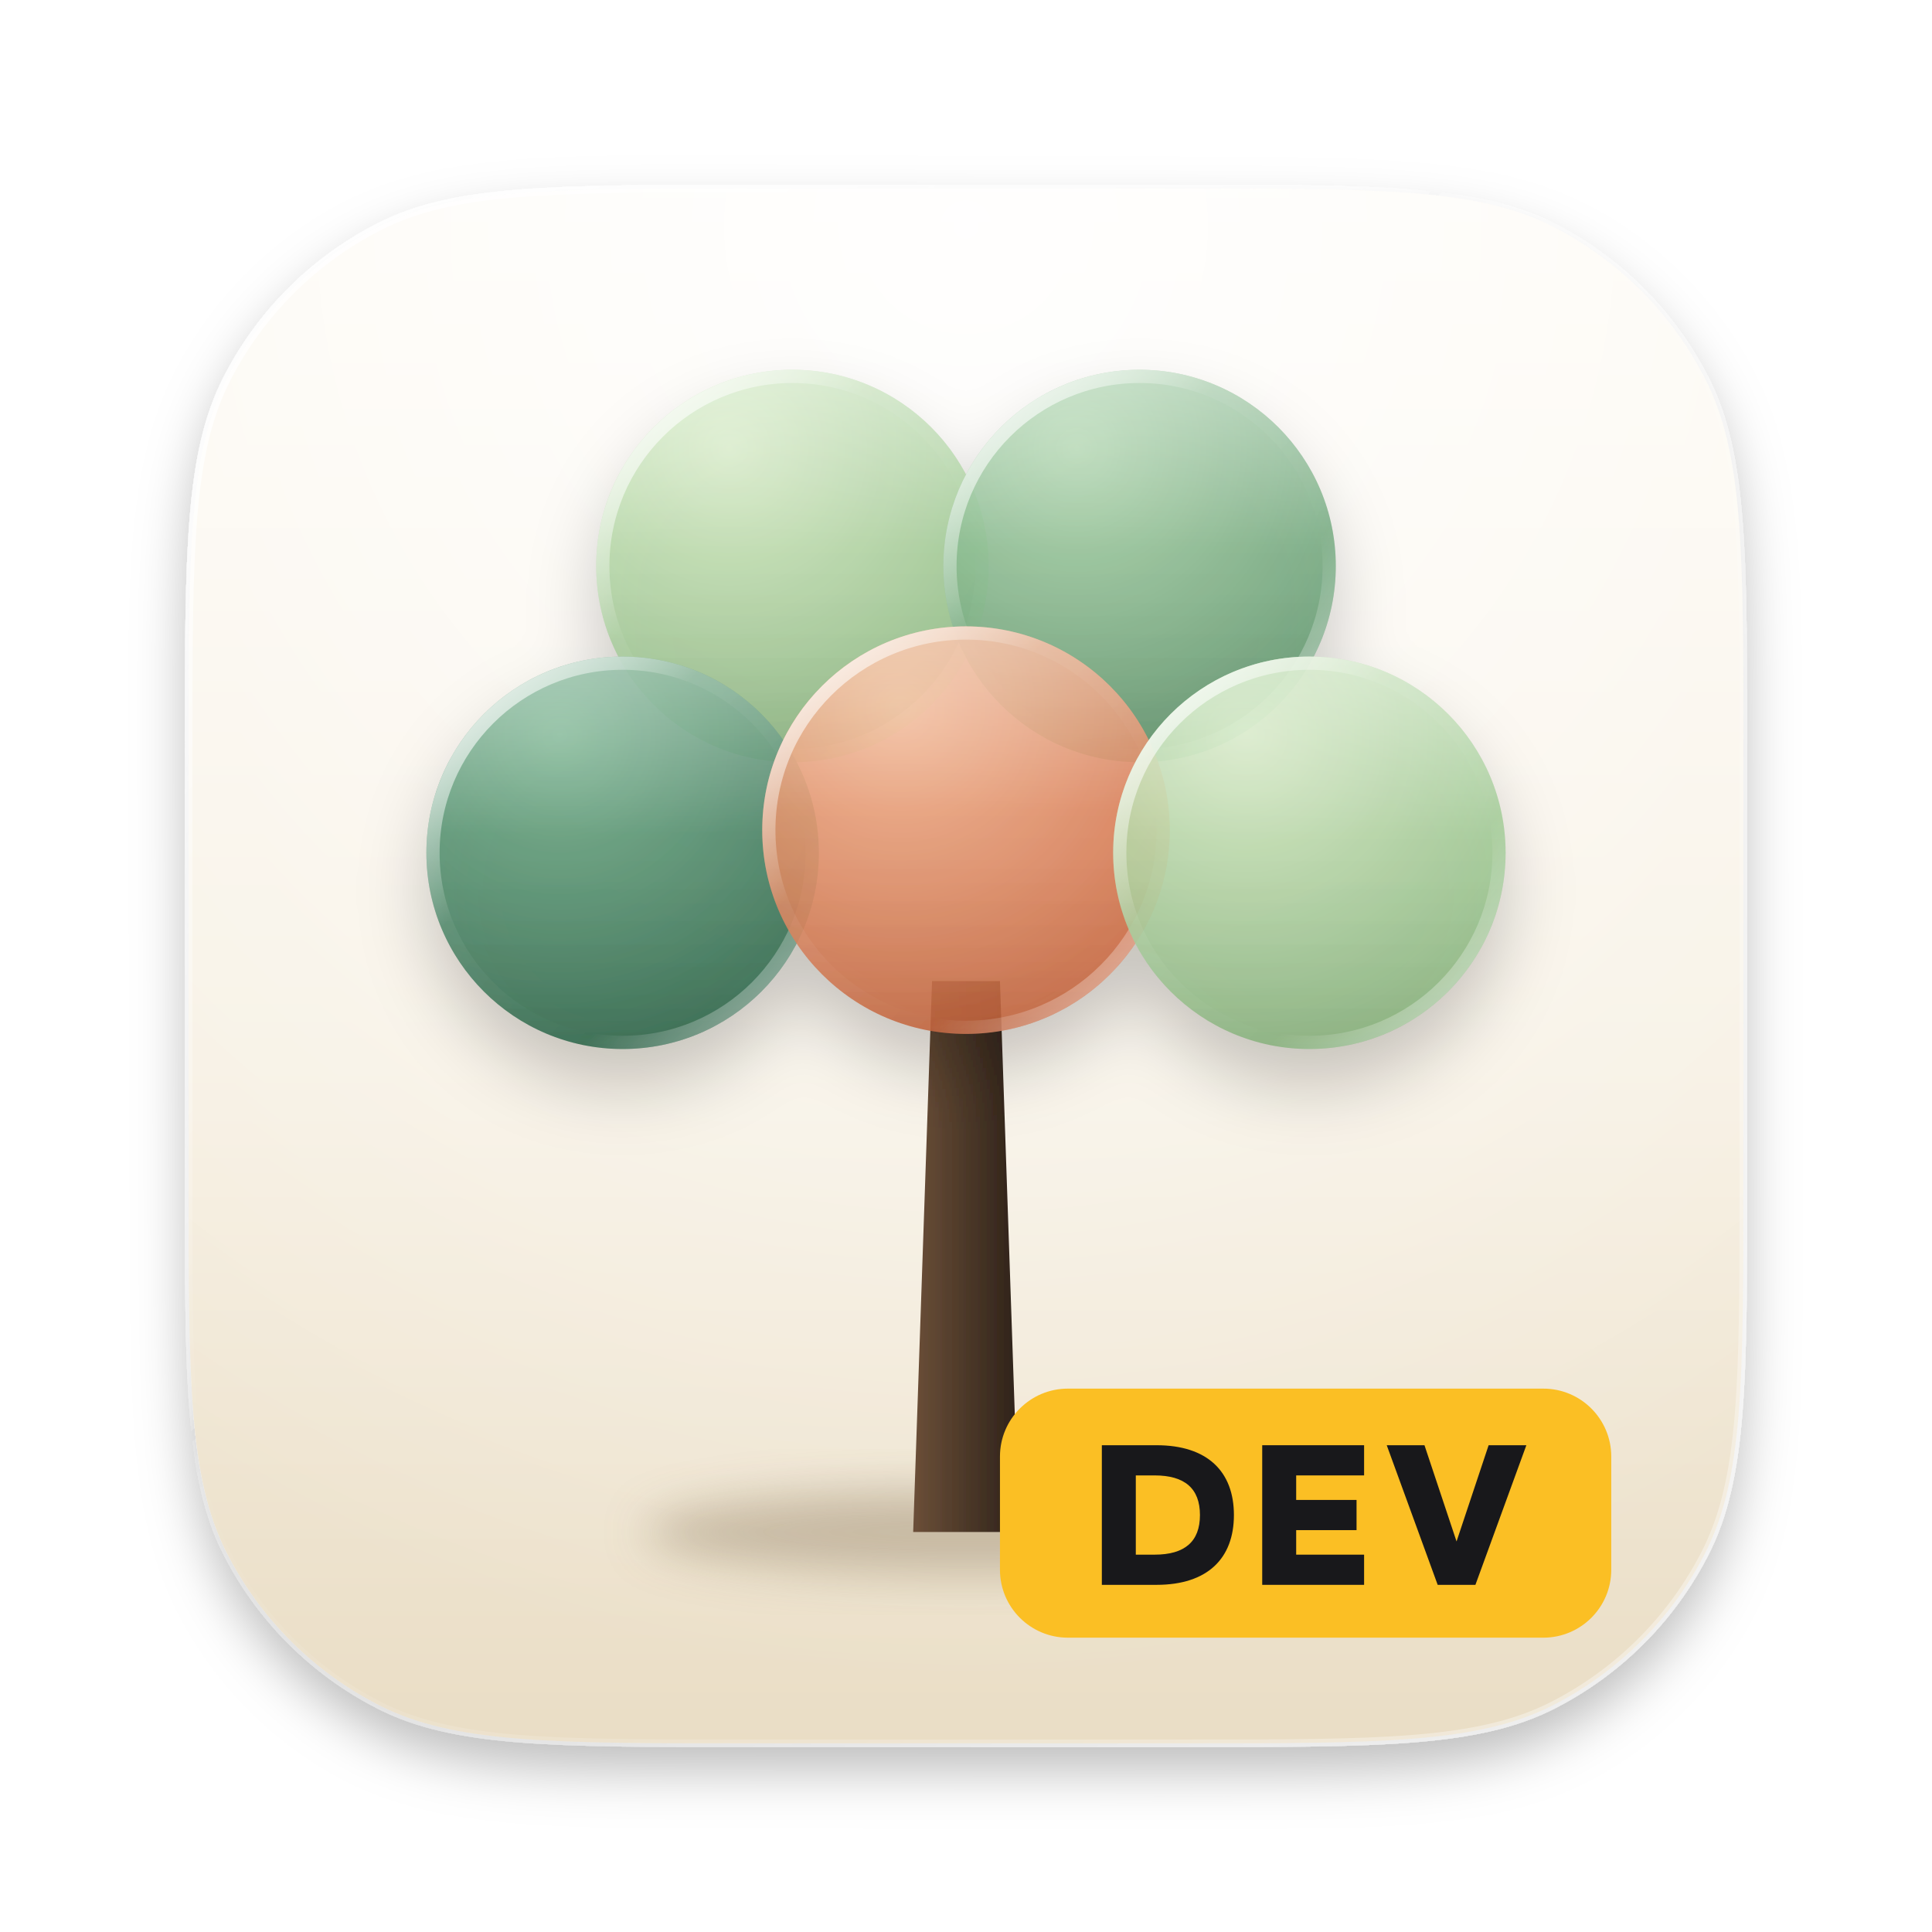
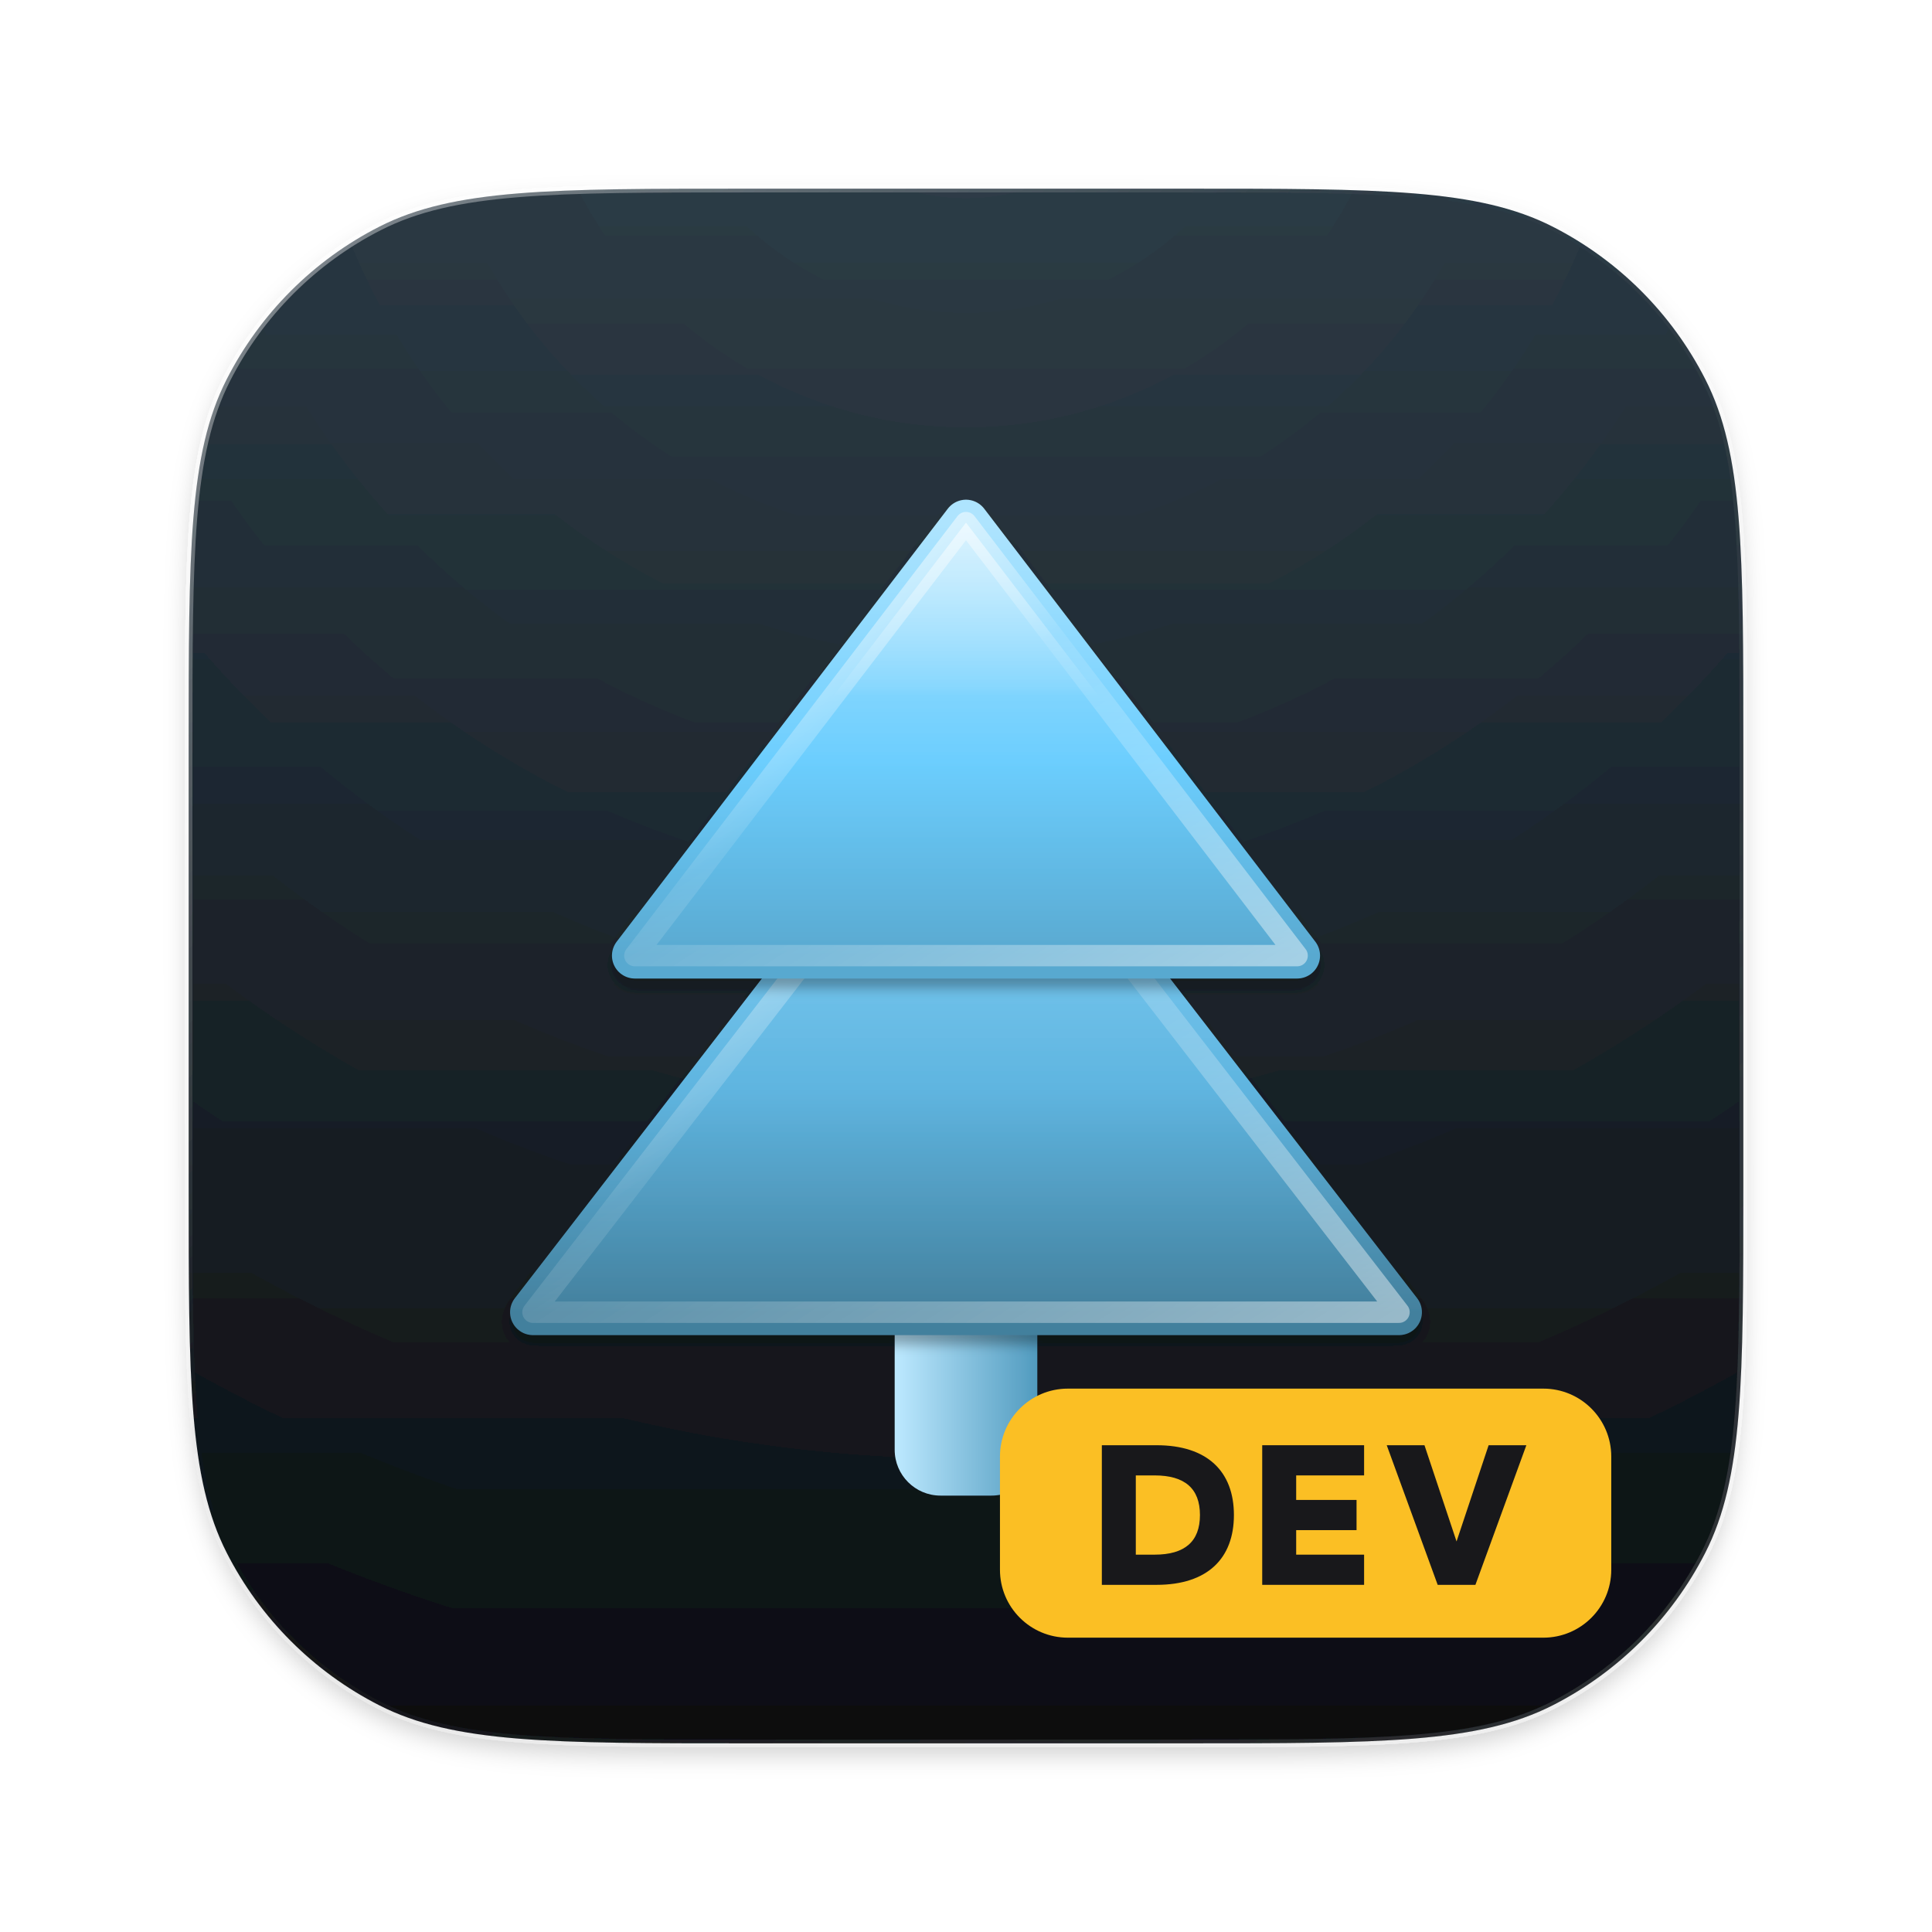
<svg xmlns="http://www.w3.org/2000/svg" viewBox="0 0 1024 1024" width="1024" height="1024">
  <defs>
-     <clipPath id="fa-clip">
+     <clipPath id="tile">
      <path d="M628 100 c103.61 0 155.415 0 194.988 20.164 a185 185 0 0 1 80.848 80.848 c20.164 39.574 20.164 91.379 20.164 194.988 V628 c0 103.61 0 155.415 -20.164 194.988 a185 185 0 0 1 -80.848 80.848 c-39.574 20.164 -91.379 20.164 -194.988 20.164 H396 c-103.61 0 -155.415 0 -194.988 -20.164 a185 185 0 0 1 -80.848 -80.848 C100 783.415 100 731.61 100 628 V396 c0 -103.61 0 -155.415 20.164 -194.988 a185 185 0 0 1 80.848 -80.848 C240.585 100 292.39 100 396 100 Z" />
    </clipPath>
-     <filter id="fa-drop" x="-20%" y="-20%" width="140%" height="150%">
-       <feGaussianBlur in="SourceAlpha" stdDeviation="14" />
-       <feOffset dy="14" />
+     <clipPath id="top-clip">
+       <path d="M12 3L5.5 11.5h13Z" transform="translate(188 196) scale(27)" />
+     </clipPath>
+     <clipPath id="bottom-clip">
+       <path d="M12 7.5L3.5 18.5h17Z" transform="translate(188 196) scale(27)" />
+     </clipPath>
+     <filter id="drop" x="-20%" y="-20%" width="140%" height="150%">
+       <feGaussianBlur in="SourceAlpha" stdDeviation="6" />
+       <feOffset dy="6" />
      <feComponentTransfer>
-         <feFuncA type="linear" slope=".26" />
+         <feFuncA type="linear" slope=".18" />
      </feComponentTransfer>
      <feMerge>
        <feMergeNode />
        <feMergeNode in="SourceGraphic" />
      </feMerge>
    </filter>
-     <filter id="fa-sh" x="-40%" y="-40%" width="180%" height="190%">
-       <feGaussianBlur in="SourceAlpha" stdDeviation="18" />
-       <feOffset dy="20" />
+     <filter id="tier-shadow" x="-30%" y="-30%" width="160%" height="170%">
+       <feGaussianBlur stdDeviation="3" />
+       <feOffset dy="5" />
      <feComponentTransfer>
-         <feFuncA type="linear" slope="0.2" />
+         <feFuncA type="linear" slope="0.3" />
      </feComponentTransfer>
    </filter>
-     <filter id="fa-b" x="-50%" y="-50%" width="200%" height="200%">
-       <feGaussianBlur stdDeviation="12" />
-     </filter>
-     <filter id="fa-bb" x="-50%" y="-50%" width="200%" height="200%">
-       <feGaussianBlur stdDeviation="36" />
-     </filter>
-     <linearGradient id="fa-bg" x1="0" y1="0" x2="0" y2="1">
-       <stop offset="0" stop-color="#fffcf6" />
-       <stop offset=".55" stop-color="#f6efe1" />
-       <stop offset="1" stop-color="#e6d8bd" />
+     <linearGradient id="background" x1="0" y1="0" x2="0" y2="1">
+       <stop offset="0" stop-color="#243541" />
+       <stop offset="1" stop-color="#08090b" />
    </linearGradient>
-     <radialGradient id="fa-sun" cx=".5" cy=".12" r=".75">
-       <stop offset="0" stop-color="#fff" stop-opacity="0.9" />
-       <stop offset="1" stop-color="#fff" stop-opacity="0" />
+     <radialGradient id="glare" cx=".5" cy="0" r=".9">
+       <stop offset="0" stop-color="#ffffff" stop-opacity="0.06" />
+       <stop offset="1" stop-color="#ffffff" stop-opacity="0" />
    </radialGradient>
-     <linearGradient id="fa-rim" x1="0" y1="0" x2="1" y2="1">
-       <stop offset="0" stop-color="#fff" />
-       <stop offset=".36" stop-color="#fff" stop-opacity=".06" />
-       <stop offset=".7" stop-color="#fff" stop-opacity="0" />
-       <stop offset="1" stop-color="#fff" stop-opacity=".6" />
+     <linearGradient id="front" x1="0" y1="0" x2="0" y2="1">
+       <stop offset="0" stop-color="#aee4fe" />
+       <stop offset=".55" stop-color="#6ccefe" />
+       <stop offset="1" stop-color="#59a9d0" />
    </linearGradient>
-     <linearGradient id="fa-edge" x1="0" y1="0" x2="1" y2="1">
-       <stop offset="0" stop-color="#fff" stop-opacity="0.95" />
-       <stop offset=".4" stop-color="#fff" stop-opacity="0" />
-       <stop offset="1" stop-color="#fff" stop-opacity="0.4" />
+     <linearGradient id="back" x1="0" y1="0" x2="0" y2="1">
+       <stop offset="0" stop-color="#91dafe" />
+       <stop offset=".6" stop-color="#5fb5e0" />
+       <stop offset="1" stop-color="#43809d" />
    </linearGradient>
-     <linearGradient id="fa-frost" x1="0" y1="0" x2="0" y2="1">
-       <stop offset="0" stop-color="#fff" stop-opacity=".38" />
-       <stop offset=".45" stop-color="#fff" stop-opacity=".04" />
-       <stop offset="1" stop-color="#000" stop-opacity=".08" />
+     <linearGradient id="sheen" x1="0" y1="0" x2="0" y2="1">
+       <stop offset="0" stop-color="#ffffff" stop-opacity=".55" />
+       <stop offset=".38" stop-color="#ffffff" stop-opacity=".06" />
+       <stop offset=".4" stop-color="#ffffff" stop-opacity="0" />
    </linearGradient>
-     <linearGradient id="fa-trunk" x1="0" y1="0" x2="1" y2="0">
-       <stop offset="0" stop-color="#6b4f38" />
-       <stop offset="1" stop-color="#2e2219" />
+     <linearGradient id="rim" x1="0" y1="0" x2="1" y2="1">
+       <stop offset="0" stop-color="#ffffff" stop-opacity=".95" />
+       <stop offset=".45" stop-color="#ffffff" stop-opacity=".1" />
+       <stop offset="1" stop-color="#ffffff" stop-opacity=".45" />
    </linearGradient>
-     <radialGradient id="fa-d0" cx="0.34" cy="0.2" r="1">
-       <stop offset="0" stop-color="#d4ecc2" />
-       <stop offset=".85" stop-color="#8fbf84" />
-     </radialGradient>
-     <radialGradient id="fa-d1" cx="0.34" cy="0.2" r="1">
-       <stop offset="0" stop-color="#a9d4a8" />
-       <stop offset=".85" stop-color="#5f9a6e" />
-     </radialGradient>
-     <radialGradient id="fa-d2" cx="0.34" cy="0.2" r="1">
-       <stop offset="0" stop-color="#6cae86" />
-       <stop offset=".85" stop-color="#2c6a4c" />
-     </radialGradient>
-     <radialGradient id="fa-d3" cx="0.34" cy="0.2" r="1">
-       <stop offset="0" stop-color="#f6b48c" />
-       <stop offset=".85" stop-color="#d3683d" />
-     </radialGradient>
-     <radialGradient id="fa-d4" cx="0.34" cy="0.2" r="1">
-       <stop offset="0" stop-color="#d4ecc2" />
-       <stop offset=".85" stop-color="#8fbf84" />
-     </radialGradient>
+     <linearGradient id="edge" x1="0" y1="0" x2="1" y2="1">
+       <stop offset="0" stop-color="#ffffff" stop-opacity="0.45" />
+       <stop offset=".4" stop-color="#ffffff" stop-opacity="0" />
+       <stop offset="1" stop-color="#ffffff" stop-opacity="0.15" />
+     </linearGradient>
+     <linearGradient id="trunk" x1="0" y1="0" x2="1" y2="0">
+       <stop offset="0" stop-color="#bde9ff" />
+       <stop offset="1" stop-color="#519bbf" />
+     </linearGradient>
  </defs>
-   <g filter="url(#fa-drop)">
-     <g clip-path="url(#fa-clip)">
-       <rect width="1024" height="1024" fill="url(#fa-bg)" />
-       <rect width="1024" height="1024" fill="url(#fa-sun)" />
-       <ellipse cx="512" cy="812" rx="170" ry="22" fill="#6f5a3b" opacity="0.32" filter="url(#fa-b)" />
-       <path d="M494 520h36l10 292h-56Z" fill="url(#fa-trunk)" />
-       <g filter="url(#fa-sh)">
-         <circle cx="420" cy="300" r="104" />
-         <circle cx="604" cy="300" r="104" />
-         <circle cx="330" cy="452" r="104" />
-         <circle cx="512" cy="440" r="108" />
-         <circle cx="694" cy="452" r="104" />
+   <g filter="url(#drop)">
+     <g clip-path="url(#tile)">
+       <rect width="1024" height="1024" fill="url(#background)" />
+       <rect width="1024" height="1024" fill="url(#glare)" />
+       <path d="M10.6 18h2.8v3.2a.9.9 0 0 1-.9.9h-1a.9.9 0 0 1-.9-.9Z" transform="translate(188 196) scale(27)" fill="url(#trunk)" />
+       <g filter="url(#tier-shadow)">
+         <path d="M12 7.5L3.5 18.5h17Z" transform="translate(188 196) scale(27)" fill="#000000" stroke="#000000" stroke-width=".9" stroke-linejoin="round" />
      </g>
-       <circle cx="420" cy="300" r="104" fill="url(#fa-d0)" opacity="0.86" />
-       <circle cx="420" cy="300" r="104" fill="url(#fa-frost)" />
-       <circle cx="420" cy="300" r="100.5" fill="none" stroke="url(#fa-rim)" stroke-width="7" />
-       <circle cx="604" cy="300" r="104" fill="url(#fa-d1)" opacity="0.86" />
-       <circle cx="604" cy="300" r="104" fill="url(#fa-frost)" />
-       <circle cx="604" cy="300" r="100.5" fill="none" stroke="url(#fa-rim)" stroke-width="7" />
-       <circle cx="330" cy="452" r="104" fill="url(#fa-d2)" opacity="0.86" />
-       <circle cx="330" cy="452" r="104" fill="url(#fa-frost)" />
-       <circle cx="330" cy="452" r="100.5" fill="none" stroke="url(#fa-rim)" stroke-width="7" />
-       <circle cx="512" cy="440" r="108" fill="url(#fa-d3)" opacity="0.86" />
-       <circle cx="512" cy="440" r="108" fill="url(#fa-frost)" />
-       <circle cx="512" cy="440" r="104.5" fill="none" stroke="url(#fa-rim)" stroke-width="7" />
-       <circle cx="694" cy="452" r="104" fill="url(#fa-d4)" opacity="0.86" />
-       <circle cx="694" cy="452" r="104" fill="url(#fa-frost)" />
-       <circle cx="694" cy="452" r="100.5" fill="none" stroke="url(#fa-rim)" stroke-width="7" />
+       <path d="M12 7.5L3.5 18.5h17Z" transform="translate(188 196) scale(27)" fill="url(#back)" stroke="url(#back)" stroke-width=".9" stroke-linejoin="round" />
+       <g clip-path="url(#bottom-clip)">
+         <path d="M12 7.5L3.5 18.5h17Z" transform="translate(188 196) scale(27)" fill="url(#sheen)" />
+       </g>
+       <path d="M12 7.5L3.5 18.5h17Z" transform="translate(188 196) scale(27)" fill="none" stroke="url(#rim)" stroke-width=".42" stroke-linejoin="round" />
+       <g filter="url(#tier-shadow)">
+         <path d="M12 3L5.5 11.5h13Z" transform="translate(188 196) scale(27)" fill="#000000" stroke="#000000" stroke-width=".9" stroke-linejoin="round" />
+       </g>
+       <path d="M12 3L5.5 11.5h13Z" transform="translate(188 196) scale(27)" fill="url(#front)" stroke="url(#front)" stroke-width=".9" stroke-linejoin="round" />
+       <g clip-path="url(#top-clip)">
+         <path d="M12 3L5.5 11.5h13Z" transform="translate(188 196) scale(27)" fill="url(#sheen)" />
+       </g>
+       <path d="M12 3L5.5 11.5h13Z" transform="translate(188 196) scale(27)" fill="none" stroke="url(#rim)" stroke-width=".42" stroke-linejoin="round" />
    </g>
-     <path d="M628 100 c103.61 0 155.415 0 194.988 20.164 a185 185 0 0 1 80.848 80.848 c20.164 39.574 20.164 91.379 20.164 194.988 V628 c0 103.61 0 155.415 -20.164 194.988 a185 185 0 0 1 -80.848 80.848 c-39.574 20.164 -91.379 20.164 -194.988 20.164 H396 c-103.61 0 -155.415 0 -194.988 -20.164 a185 185 0 0 1 -80.848 -80.848 C100 783.415 100 731.61 100 628 V396 c0 -103.61 0 -155.415 20.164 -194.988 a185 185 0 0 1 80.848 -80.848 C240.585 100 292.39 100 396 100 Z" fill="none" stroke="url(#fa-edge)" stroke-width="4" />
+     <path d="M628 100 c103.61 0 155.415 0 194.988 20.164 a185 185 0 0 1 80.848 80.848 c20.164 39.574 20.164 91.379 20.164 194.988 V628 c0 103.61 0 155.415 -20.164 194.988 a185 185 0 0 1 -80.848 80.848 c-39.574 20.164 -91.379 20.164 -194.988 20.164 H396 c-103.61 0 -155.415 0 -194.988 -20.164 a185 185 0 0 1 -80.848 -80.848 C100 783.415 100 731.61 100 628 V396 c0 -103.61 0 -155.415 20.164 -194.988 a185 185 0 0 1 80.848 -80.848 C240.585 100 292.39 100 396 100 Z" fill="none" stroke="url(#edge)" stroke-width="4" />
  </g>
  <rect x="530" y="736" width="324" height="132" rx="36" fill="#fbbf24" />
  <g fill="#18181b">
    <path fill-rule="evenodd" d="M584 766h29c27 0 41 14 41 37s-14 37-41 37h-29zm18 16v42h10c16 0 24-7 24-21s-8-21-24-21z" />
    <path d="M669 766h54v16h-36v13h32v16h-32v13h36v16h-54z" />
    <path d="M735 766h20l17 51 17-51h20l-27 74h-20z" />
  </g>
</svg>
